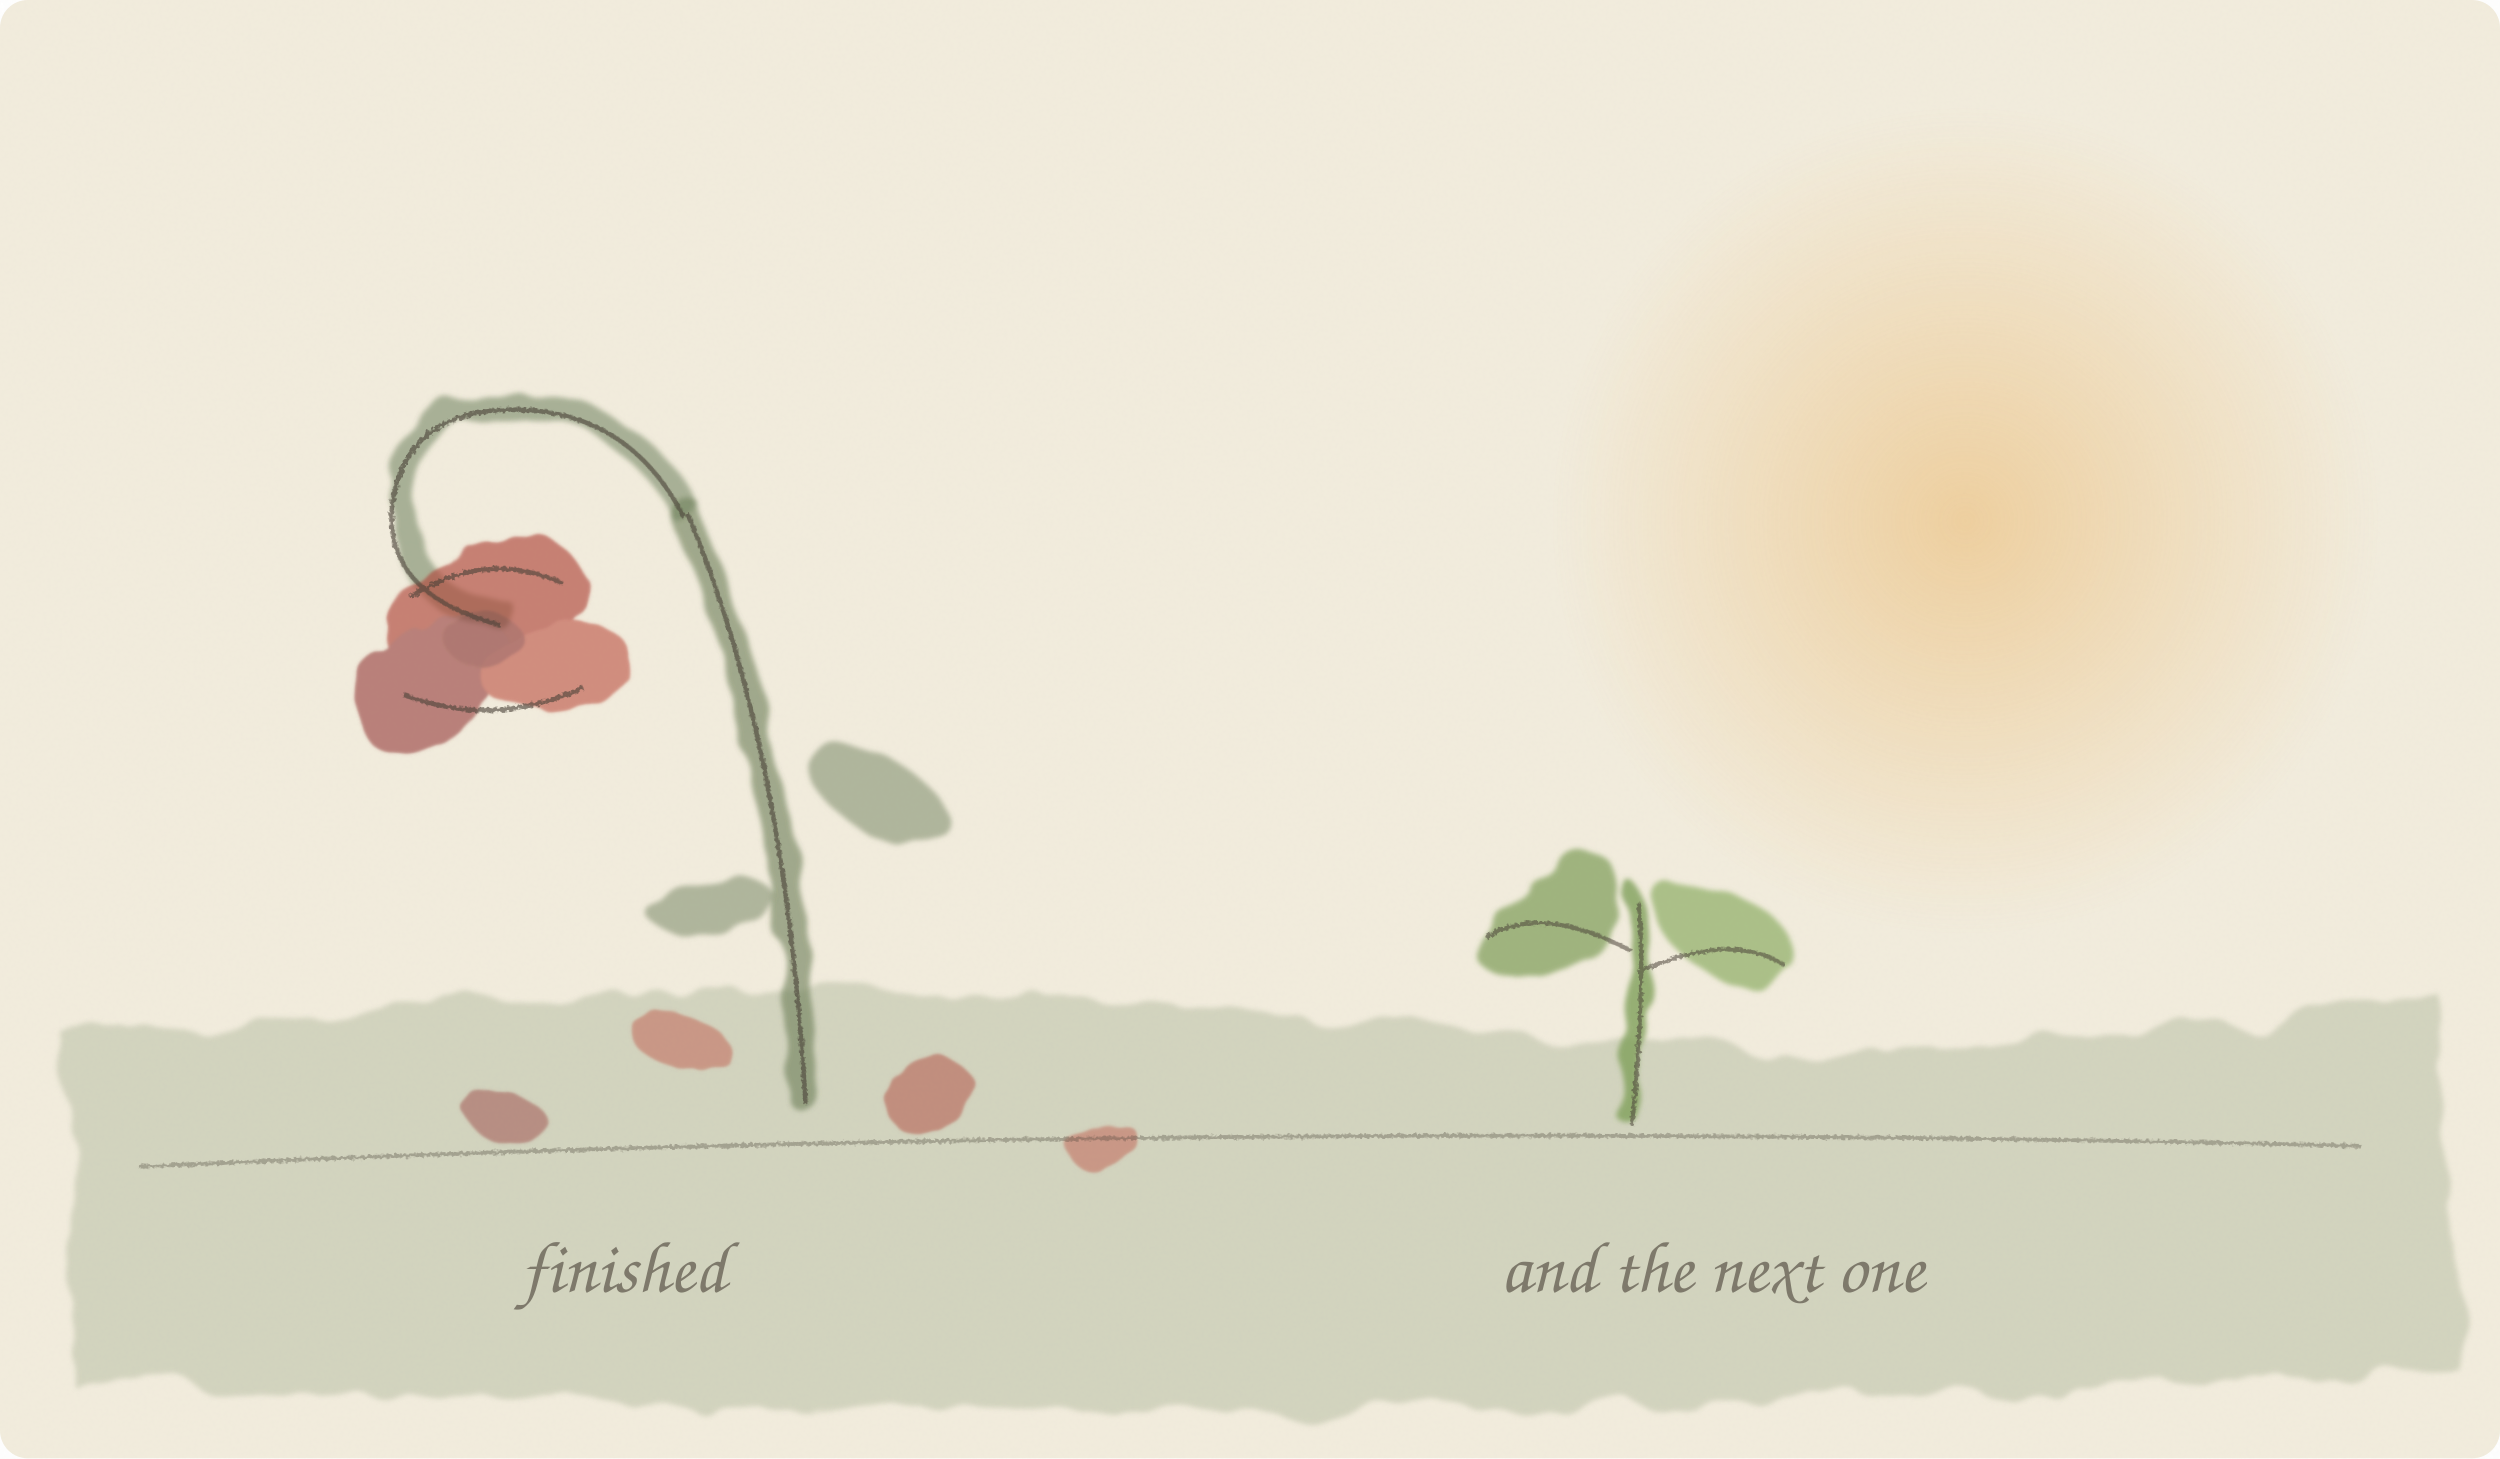
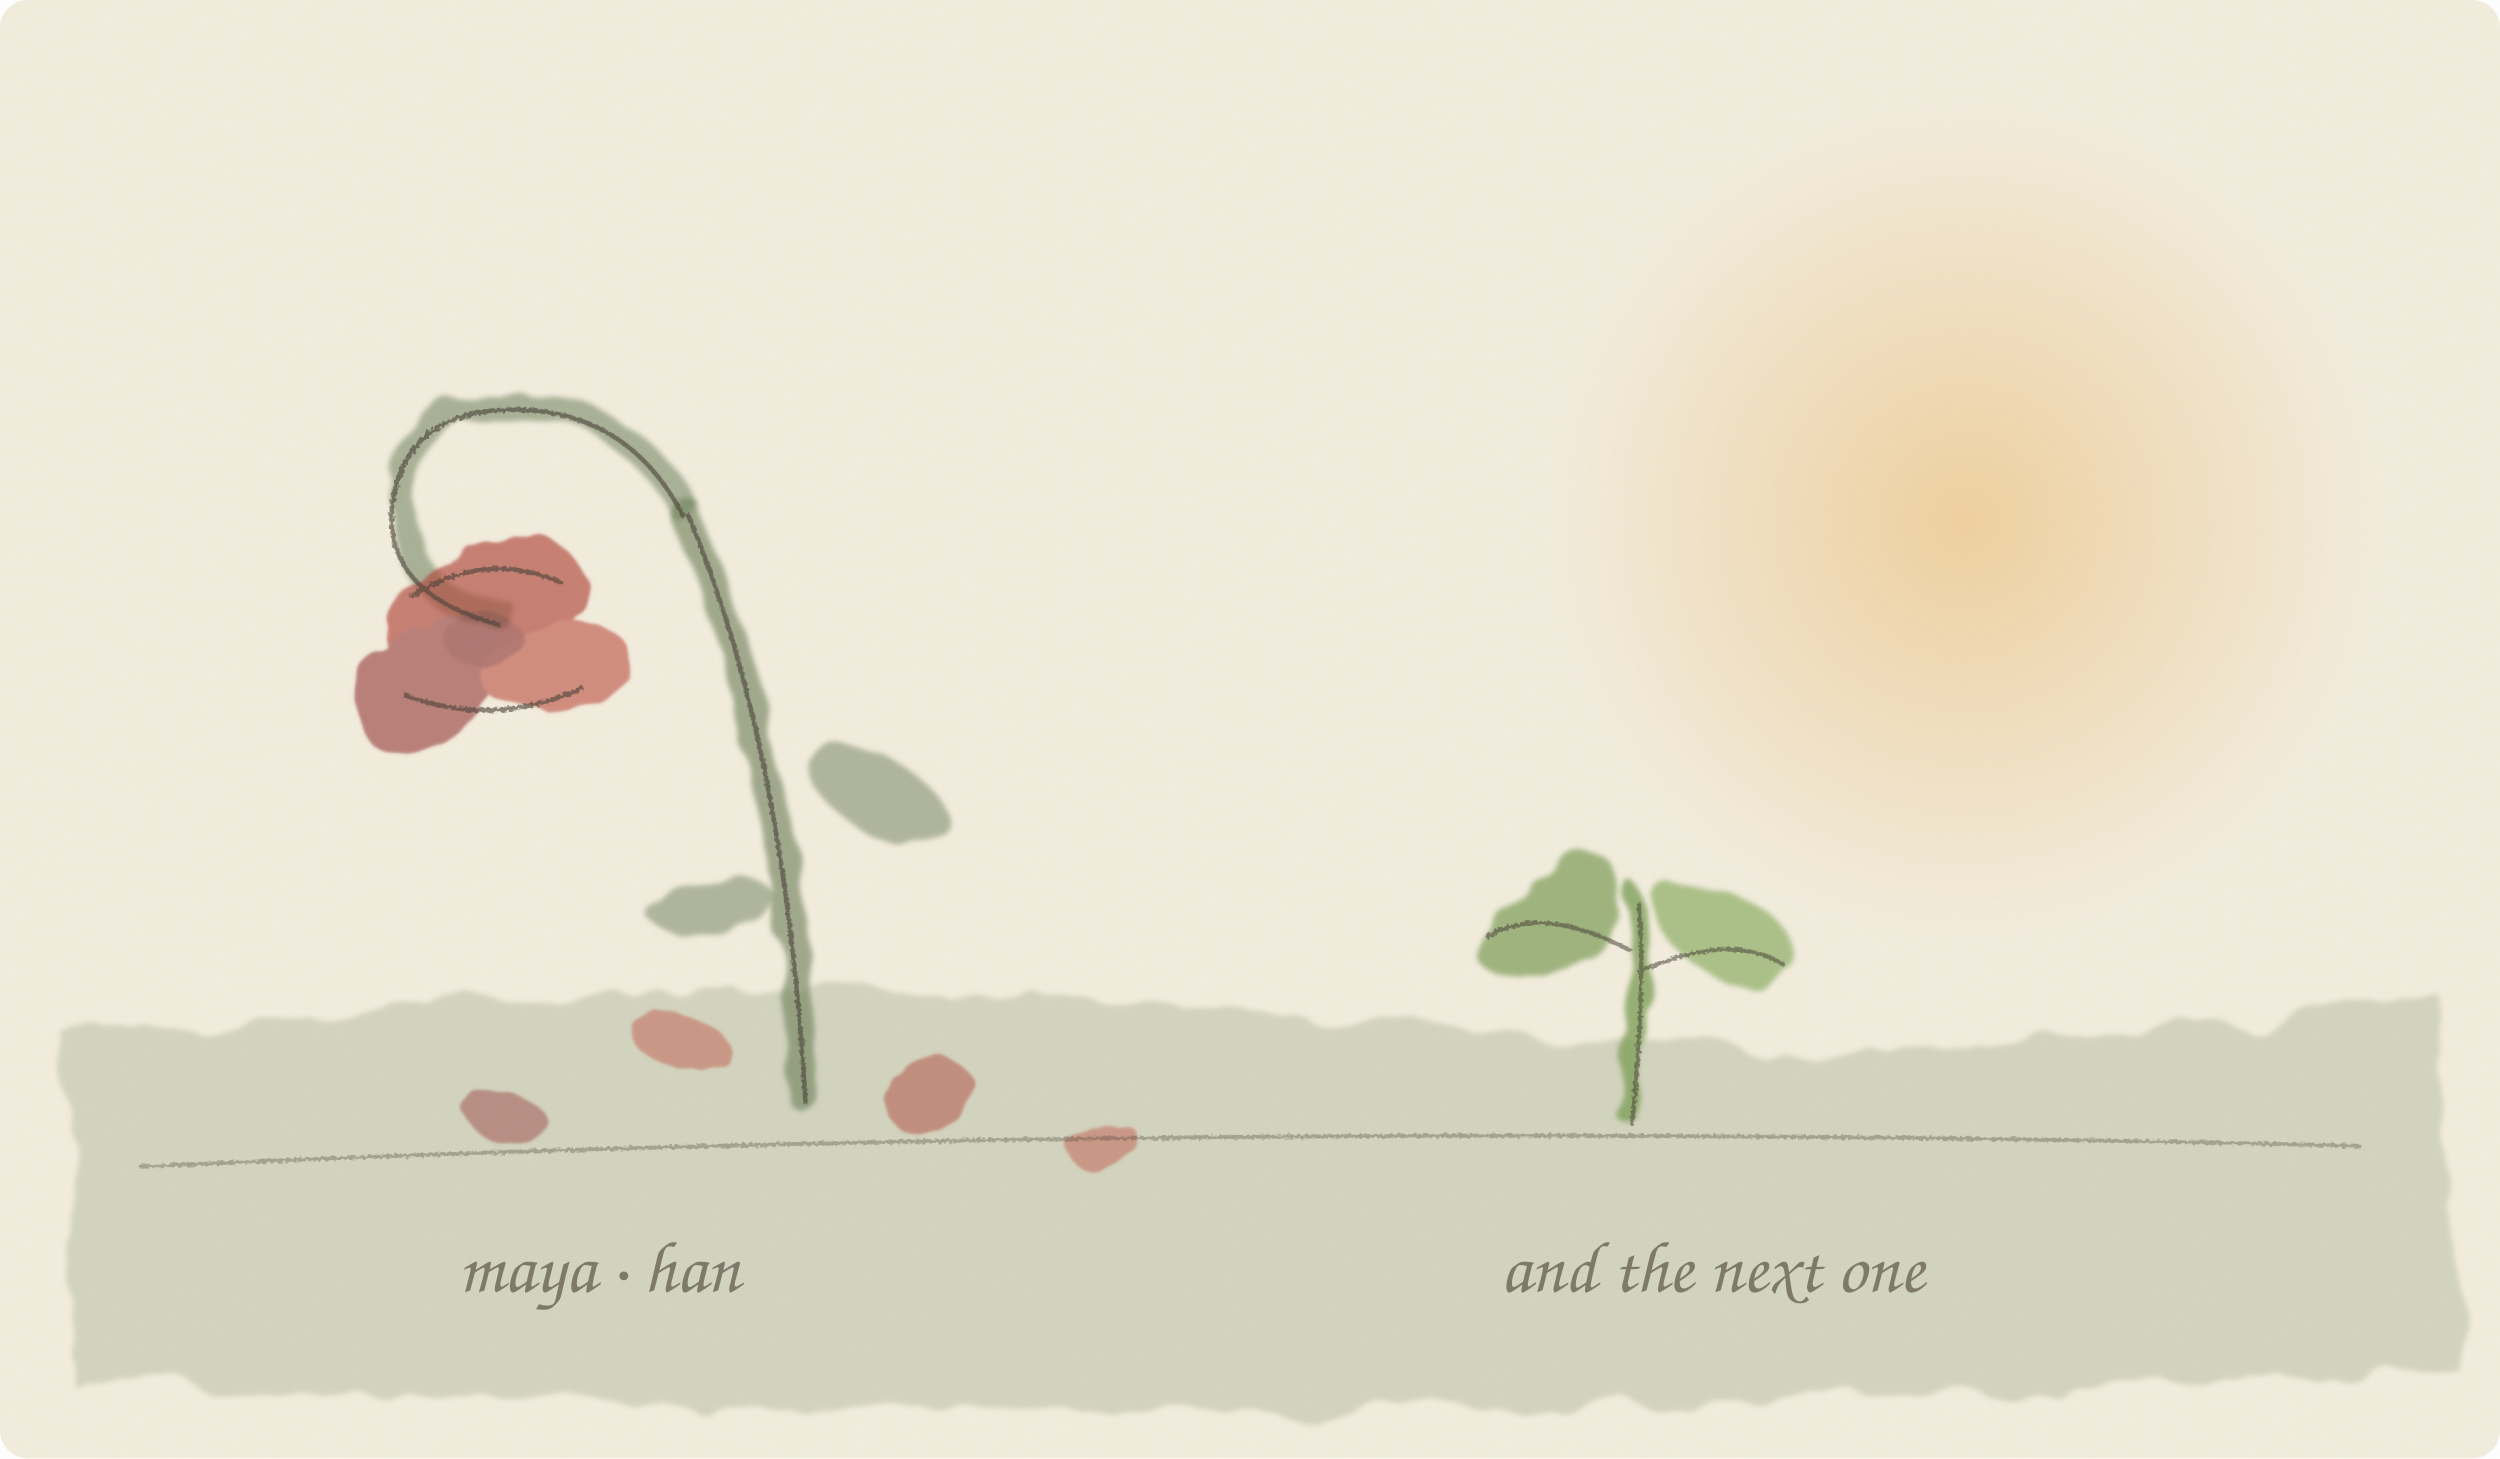
<svg xmlns="http://www.w3.org/2000/svg" viewBox="0 0 720 420" width="1200" height="700" font-family="'Caveat','Segoe Print','Bradley Hand','Comic Sans MS',cursive" role="img" aria-label="Watercolor sketch: a bowed flower with fallen petals, and a small new shoot rising beside it">
  <defs>
    <filter id="wash" x="-20%" y="-20%" width="140%" height="140%">
      <feTurbulence type="fractalNoise" baseFrequency="0.035" numOctaves="3" seed="7" result="n" />
      <feDisplacementMap in="SourceGraphic" in2="n" scale="14" />
      <feGaussianBlur stdDeviation="0.7" />
    </filter>
    <filter id="wash2" x="-20%" y="-20%" width="140%" height="140%">
      <feTurbulence type="fractalNoise" baseFrequency="0.05" numOctaves="3" seed="21" result="n" />
      <feDisplacementMap in="SourceGraphic" in2="n" scale="9" />
      <feGaussianBlur stdDeviation="0.5" />
    </filter>
    <filter id="pencil" x="-10%" y="-10%" width="120%" height="120%">
      <feTurbulence type="fractalNoise" baseFrequency="0.9" numOctaves="2" seed="4" result="n" />
      <feDisplacementMap in="SourceGraphic" in2="n" scale="1.6" />
    </filter>
    <filter id="paper">
      <feTurbulence type="fractalNoise" baseFrequency="0.9" numOctaves="2" seed="11" result="n" />
      <feColorMatrix in="n" type="matrix" values="0 0 0 0 0.55  0 0 0 0 0.5  0 0 0 0 0.42  0 0 0 0.05 0" />
      <feComposite operator="over" in2="SourceGraphic" />
    </filter>
    <radialGradient id="dawn" cx="50%" cy="50%" r="50%">
      <stop offset="0%" stop-color="#E8A13C" stop-opacity=".38" />
      <stop offset="100%" stop-color="#E8A13C" stop-opacity="0" />
    </radialGradient>
  </defs>
  <rect width="720" height="420" rx="8" fill="#F2ECDD" filter="url(#paper)" />
  <circle cx="566" cy="150" r="120" fill="url(#dawn)" />
  <g filter="url(#wash)" opacity=".30">
    <path d="M20 300 q180 -26 360 -6 q170 18 322 -8 l6 108 q-350 22 -688 4 z" fill="#8A9A78" />
  </g>
  <g filter="url(#wash)">
    <path d="M232 316 q-6 -104 -34 -168" stroke="#6E7F5B" stroke-width="9" fill="none" opacity=".62" stroke-linecap="round" />
    <path d="M198 148 q-16 -30 -48 -30 q-30 0 -34 26 q-4 26 30 34" fill="none" stroke="#6E7F5B" stroke-width="8" opacity=".55" stroke-linecap="round" />
  </g>
  <g filter="url(#wash2)" opacity=".66">
    <ellipse cx="140" cy="176" rx="30" ry="19" fill="#B0483E" transform="rotate(-24 140 176)" />
    <ellipse cx="124" cy="196" rx="25" ry="15" fill="#9C4A46" transform="rotate(-38 124 196)" />
    <ellipse cx="160" cy="192" rx="22" ry="13" fill="#C05C4E" transform="rotate(-8 160 192)" />
    <ellipse cx="139" cy="184" rx="11" ry="8" fill="#8A3B37" opacity=".8" />
  </g>
  <g filter="url(#wash)" opacity=".5">
    <ellipse cx="252" cy="228" rx="20" ry="11" fill="#6E7F5B" transform="rotate(28 252 228)" />
    <ellipse cx="206" cy="262" rx="17" ry="9" fill="#6E7F5B" transform="rotate(-16 206 262)" />
  </g>
  <g filter="url(#wash2)" opacity=".5">
    <ellipse cx="196" cy="300" rx="15" ry="9" fill="#C05C4E" transform="rotate(24 196 300)" />
    <ellipse cx="268" cy="316" rx="13" ry="8" fill="#B0483E" transform="rotate(-32 268 316)" />
    <ellipse cx="146" cy="322" rx="12" ry="7" fill="#9C4A46" transform="rotate(12 146 322)" />
    <ellipse cx="318" cy="330" rx="11" ry="6" fill="#C05C4E" transform="rotate(-8 318 330)" />
  </g>
  <g filter="url(#pencil)" stroke="#4A4238" stroke-width="1.3" fill="none" opacity=".62">
    <path d="M232 318 q-6 -104 -34 -170" />
    <path d="M197 149 q-16 -31 -49 -31 q-31 0 -35 27 q-3 26 31 35" />
    <path d="M118 172 q22 -14 44 -4 M116 200 q26 10 52 -2" />
  </g>
  <g filter="url(#wash)">
    <path d="M470 322 q4 -40 2 -62" stroke="#7FA05A" stroke-width="6" fill="none" opacity=".8" stroke-linecap="round" />
    <ellipse cx="446" cy="264" rx="24" ry="13" fill="#7FA05A" opacity=".72" transform="rotate(-32 446 264)" />
    <ellipse cx="498" cy="270" rx="22" ry="12" fill="#8FAE66" opacity=".72" transform="rotate(28 498 270)" />
  </g>
  <g filter="url(#pencil)" stroke="#4A4238" stroke-width="1.2" fill="none" opacity=".55">
    <path d="M470 324 q4 -40 2 -64" />
    <path d="M470 274 q-26 -14 -42 -4 M472 280 q26 -12 42 -2" />
  </g>
  <g filter="url(#pencil)" stroke="#4A4238" stroke-width="1.1" fill="none" opacity=".34">
    <path d="M40 336 q300 -14 640 -6" />
  </g>
-   <text x="150" y="372" fill="#4A4238" font-size="21" opacity=".62">finished</text>
+   <text x="132" y="372" fill="#4A4238" font-size="21" opacity=".62">maya · han</text>
  <text x="432" y="372" fill="#4A4238" font-size="21" opacity=".62">and the next one</text>
</svg>
